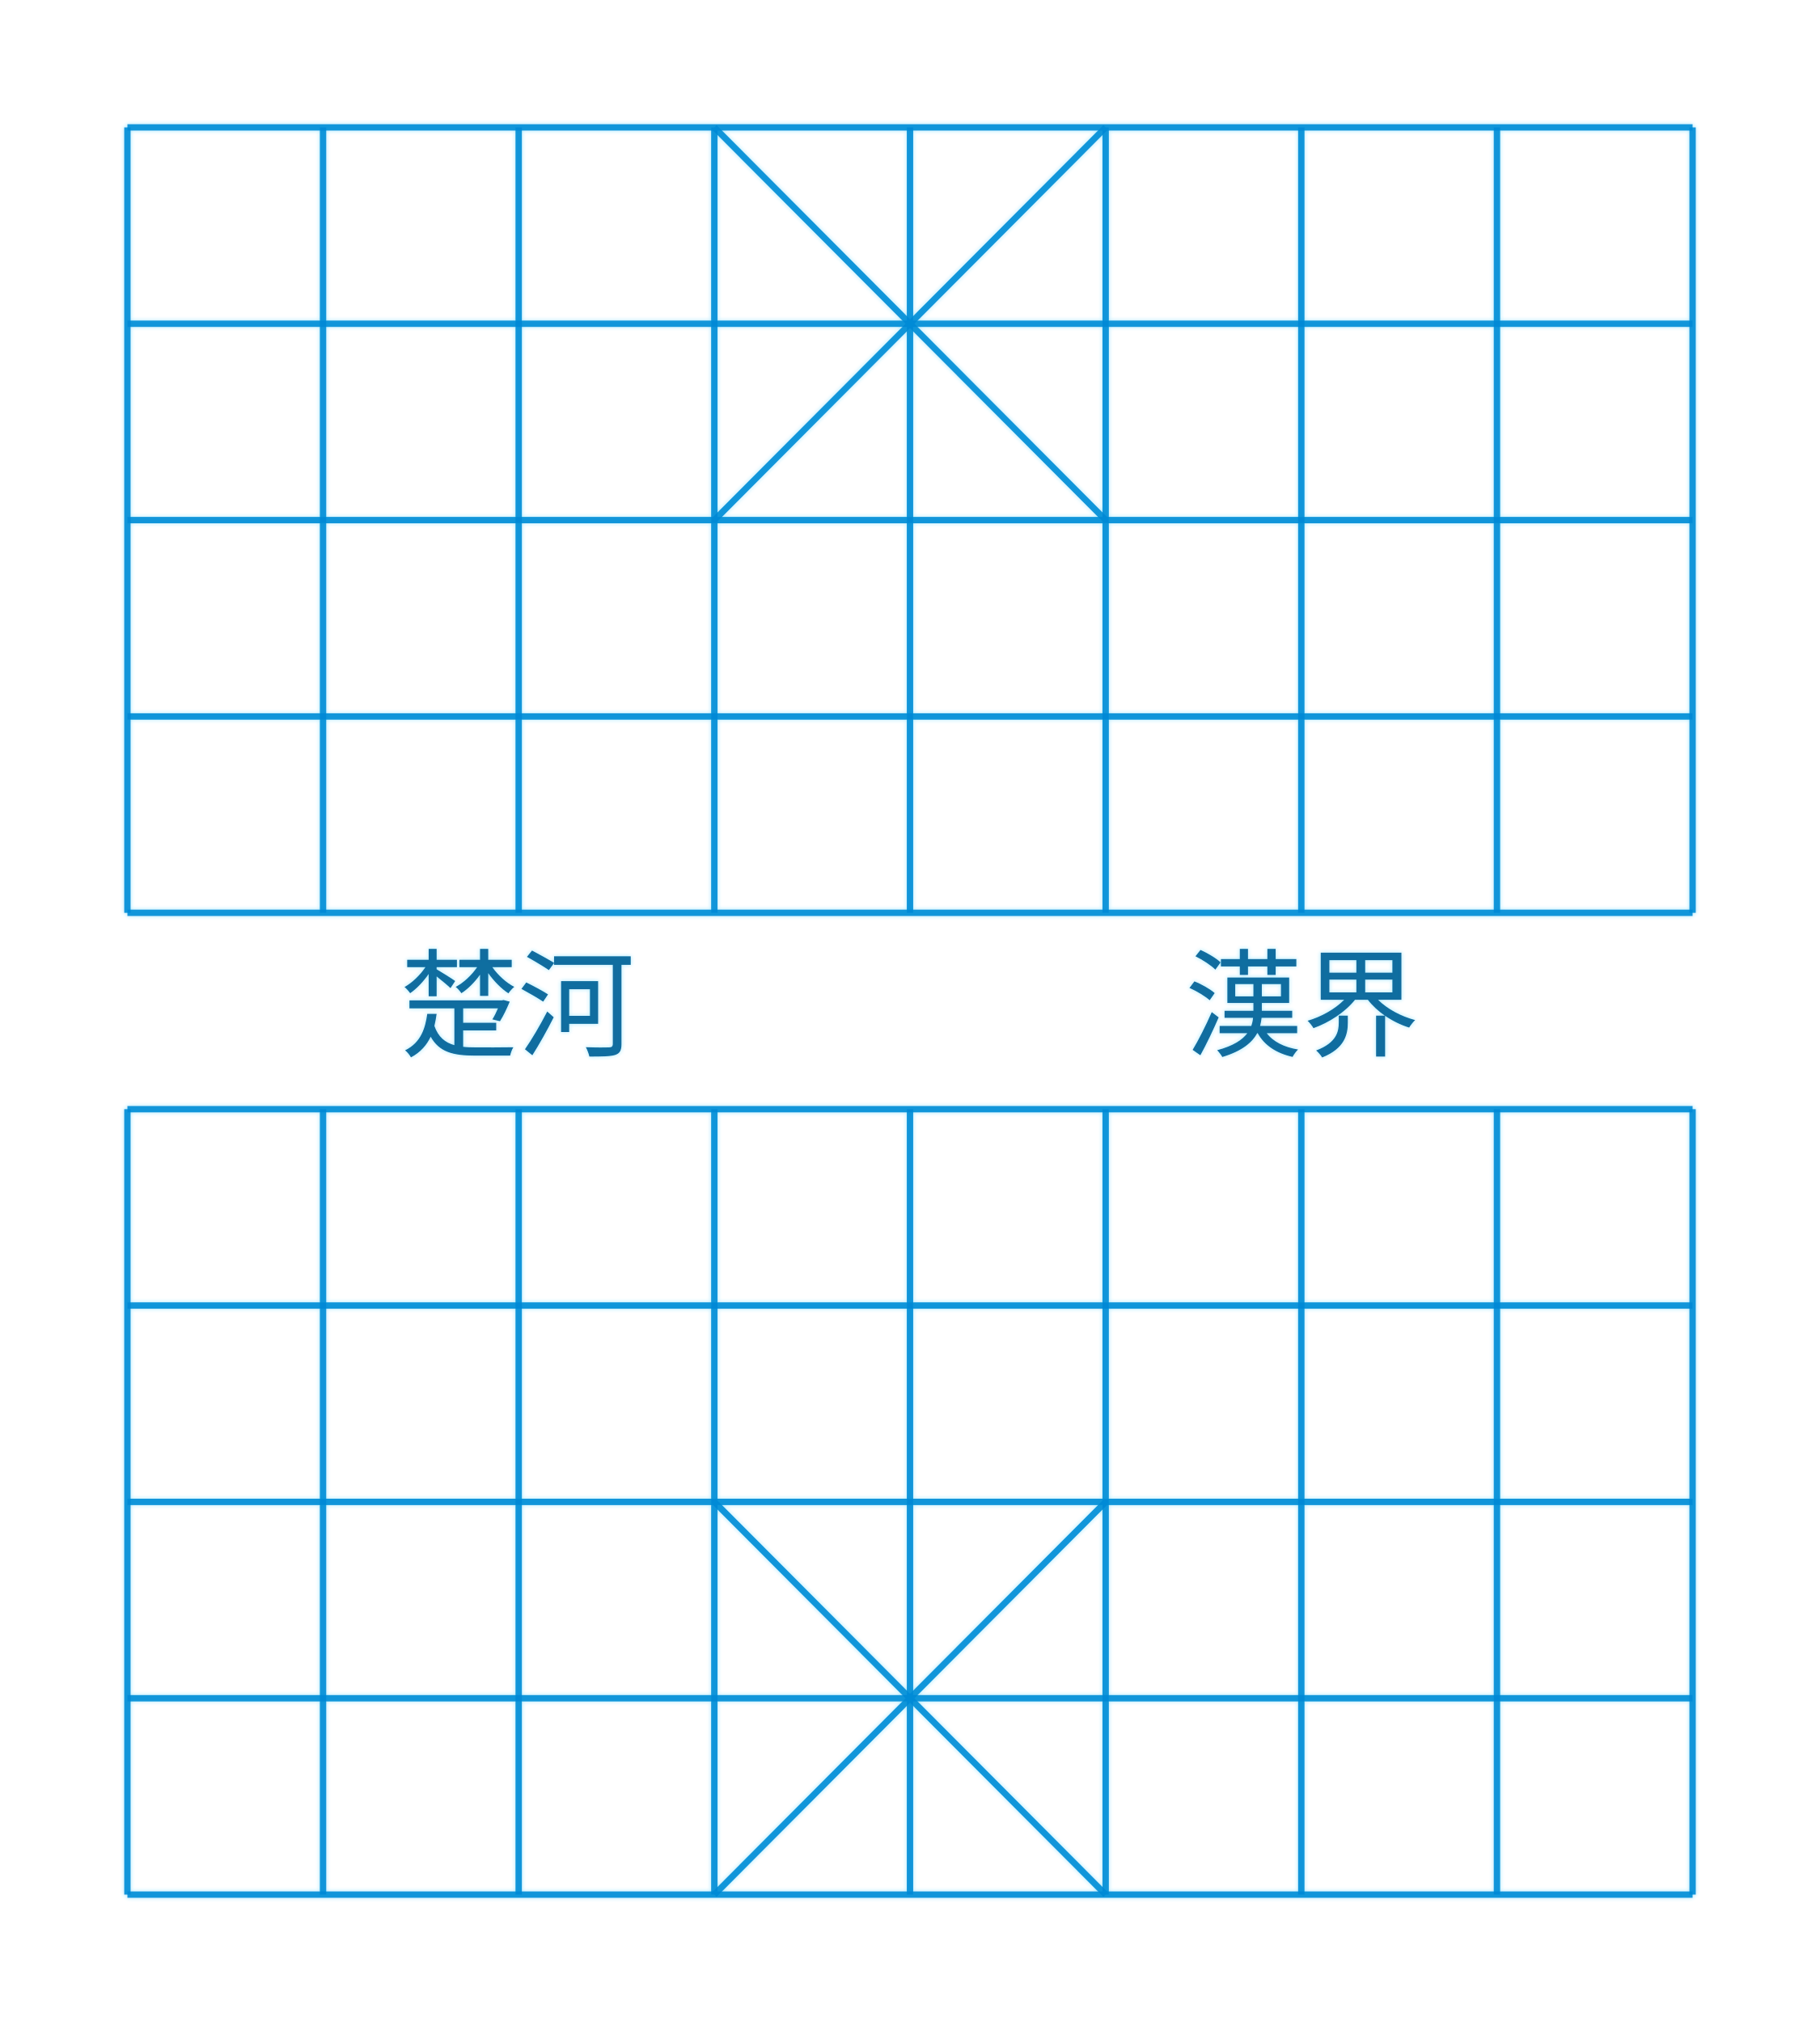
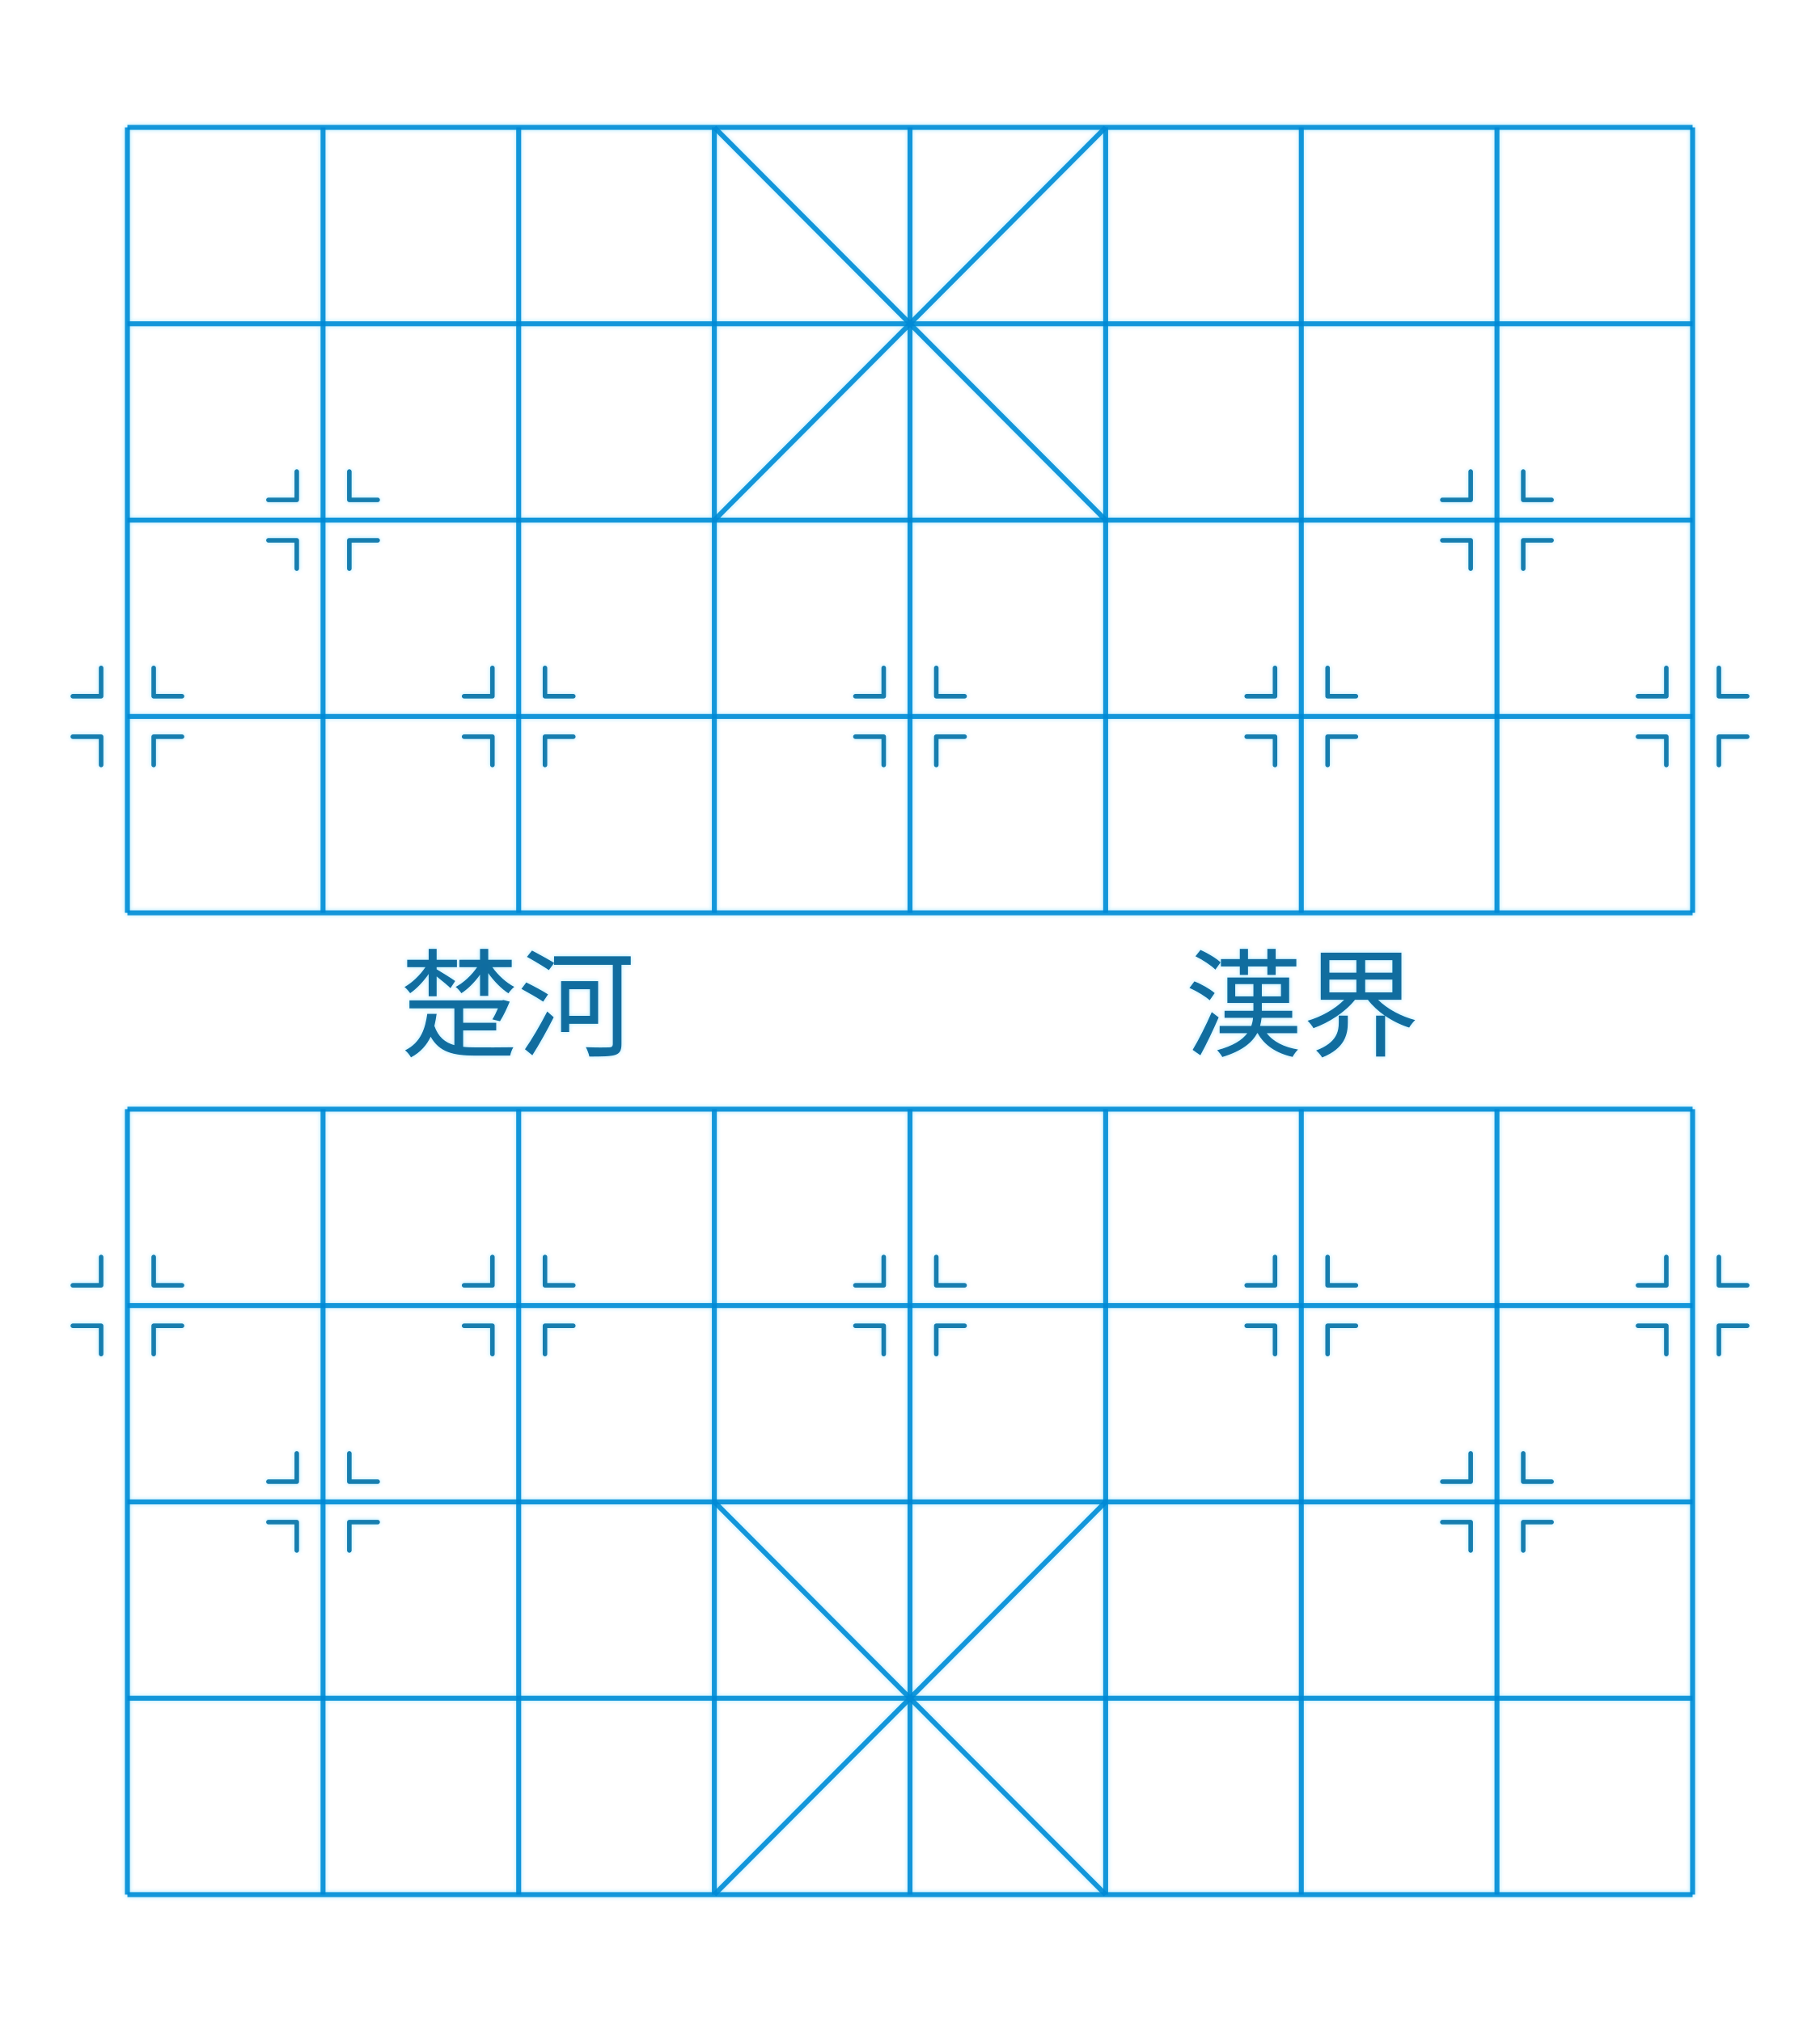
<svg xmlns="http://www.w3.org/2000/svg" viewBox="0 0 900 1000" fill="none">
  <defs>
    <filter id="lineGlow" x="-8%" y="-8%" width="116%" height="116%">
      <feGaussianBlur stdDeviation="1.0" result="blur" />
-       <feColorMatrix in="blur" type="matrix" values="0 0 0 0 0.02 0 0 0 0 0.56 0 0 0 0 1 0 0 0 0.46 0" />
+       <feColorMatrix in="blur" type="matrix" values="0 0 0 0 0.02 0 0 0 0 0.56 0 0 0 0 1 0 0 0 0.42 0" />
      <feMerge>
        <feMergeNode />
        <feMergeNode in="SourceGraphic" />
      </feMerge>
    </filter>
+     <g id="pointMark" fill="none" stroke-linecap="round" stroke-linejoin="round">
+       <path d="M-27 -10H-13V-24 M27 -10H13V-24 M-27 10H-13V24 M27 10H13V24" />
+     </g>
  </defs>
  <rect width="900" height="1000" fill="transparent" />
-   <g stroke="#038bd6" stroke-opacity="0.9" stroke-width="3.15" stroke-linecap="butt" filter="url(#lineGlow)">
-     <line x1="63" y1="63" x2="63" y2="451.444" />
-     <line x1="63" y1="548.556" x2="63" y2="937" />
-     <line x1="159.75" y1="63" x2="159.75" y2="451.444" />
-     <line x1="159.75" y1="548.556" x2="159.75" y2="937" />
-     <line x1="256.5" y1="63" x2="256.5" y2="451.444" />
-     <line x1="256.5" y1="548.556" x2="256.5" y2="937" />
-     <line x1="353.25" y1="63" x2="353.25" y2="451.444" />
-     <line x1="353.25" y1="548.556" x2="353.25" y2="937" />
-     <line x1="450" y1="63" x2="450" y2="451.444" />
-     <line x1="450" y1="548.556" x2="450" y2="937" />
-     <line x1="546.75" y1="63" x2="546.75" y2="451.444" />
-     <line x1="546.75" y1="548.556" x2="546.75" y2="937" />
-     <line x1="643.5" y1="63" x2="643.5" y2="451.444" />
-     <line x1="643.5" y1="548.556" x2="643.5" y2="937" />
-     <line x1="740.25" y1="63" x2="740.25" y2="451.444" />
-     <line x1="740.25" y1="548.556" x2="740.25" y2="937" />
-     <line x1="837" y1="63" x2="837" y2="451.444" />
-     <line x1="837" y1="548.556" x2="837" y2="937" />
-     <line x1="63" y1="63" x2="837" y2="63" />
-     <line x1="63" y1="160.111" x2="837" y2="160.111" />
-     <line x1="63" y1="257.222" x2="837" y2="257.222" />
-     <line x1="63" y1="354.333" x2="837" y2="354.333" />
-     <line x1="63" y1="451.444" x2="837" y2="451.444" />
-     <line x1="63" y1="548.556" x2="837" y2="548.556" />
-     <line x1="63" y1="645.667" x2="837" y2="645.667" />
-     <line x1="63" y1="742.778" x2="837" y2="742.778" />
-     <line x1="63" y1="839.889" x2="837" y2="839.889" />
-     <line x1="63" y1="937" x2="837" y2="937" />
-     <line x1="353.25" y1="63" x2="546.75" y2="257.222" />
-     <line x1="546.75" y1="63" x2="353.25" y2="257.222" />
-     <line x1="353.25" y1="742.778" x2="546.75" y2="937" />
-     <line x1="546.75" y1="742.778" x2="353.25" y2="937" />
+   <g stroke="#038bd6" stroke-opacity="0.9" stroke-width="2.45" stroke-linecap="butt" filter="url(#lineGlow)">
+     <path d="M63 63V451.444M63 548.556V937M159.75 63V451.444M159.75 548.556V937M256.5 63V451.444M256.5 548.556V937M353.25 63V451.444M353.25 548.556V937M450 63V451.444M450 548.556V937M546.75 63V451.444M546.75 548.556V937M643.5 63V451.444M643.5 548.556V937M740.25 63V451.444M740.25 548.556V937M837 63V451.444M837 548.556V937" />
+     <path d="M63 63H837M63 160.111H837M63 257.222H837M63 354.333H837M63 451.444H837M63 548.556H837M63 645.667H837M63 742.778H837M63 839.889H837M63 937H837" />
+     <path d="M353.25 63L546.75 257.222M546.75 63L353.25 257.222M353.25 742.778L546.75 937M546.75 742.778L353.25 937" />
+   </g>
+   <g stroke="#056ca4" stroke-opacity="0.88" stroke-width="2.25" filter="url(#lineGlow)">
+     <use href="#pointMark" transform="translate(159.75 257.222)" />
+     <use href="#pointMark" transform="translate(740.25 257.222)" />
+     <use href="#pointMark" transform="translate(159.75 742.778)" />
+     <use href="#pointMark" transform="translate(740.25 742.778)" />
+     <use href="#pointMark" transform="translate(63 354.333)" />
+     <use href="#pointMark" transform="translate(256.5 354.333)" />
+     <use href="#pointMark" transform="translate(450 354.333)" />
+     <use href="#pointMark" transform="translate(643.5 354.333)" />
+     <use href="#pointMark" transform="translate(837 354.333)" />
+     <use href="#pointMark" transform="translate(63 645.667)" />
+     <use href="#pointMark" transform="translate(256.5 645.667)" />
+     <use href="#pointMark" transform="translate(450 645.667)" />
+     <use href="#pointMark" transform="translate(643.5 645.667)" />
+     <use href="#pointMark" transform="translate(837 645.667)" />
  </g>
  <g fill="#045d94" fill-opacity="0.9" font-family="KaiTi, STKaiti, SimSun, serif" font-size="58" text-anchor="middle" filter="url(#lineGlow)">
    <text x="256" y="518">楚河</text>
    <text x="644" y="518">漢界</text>
  </g>
</svg>
